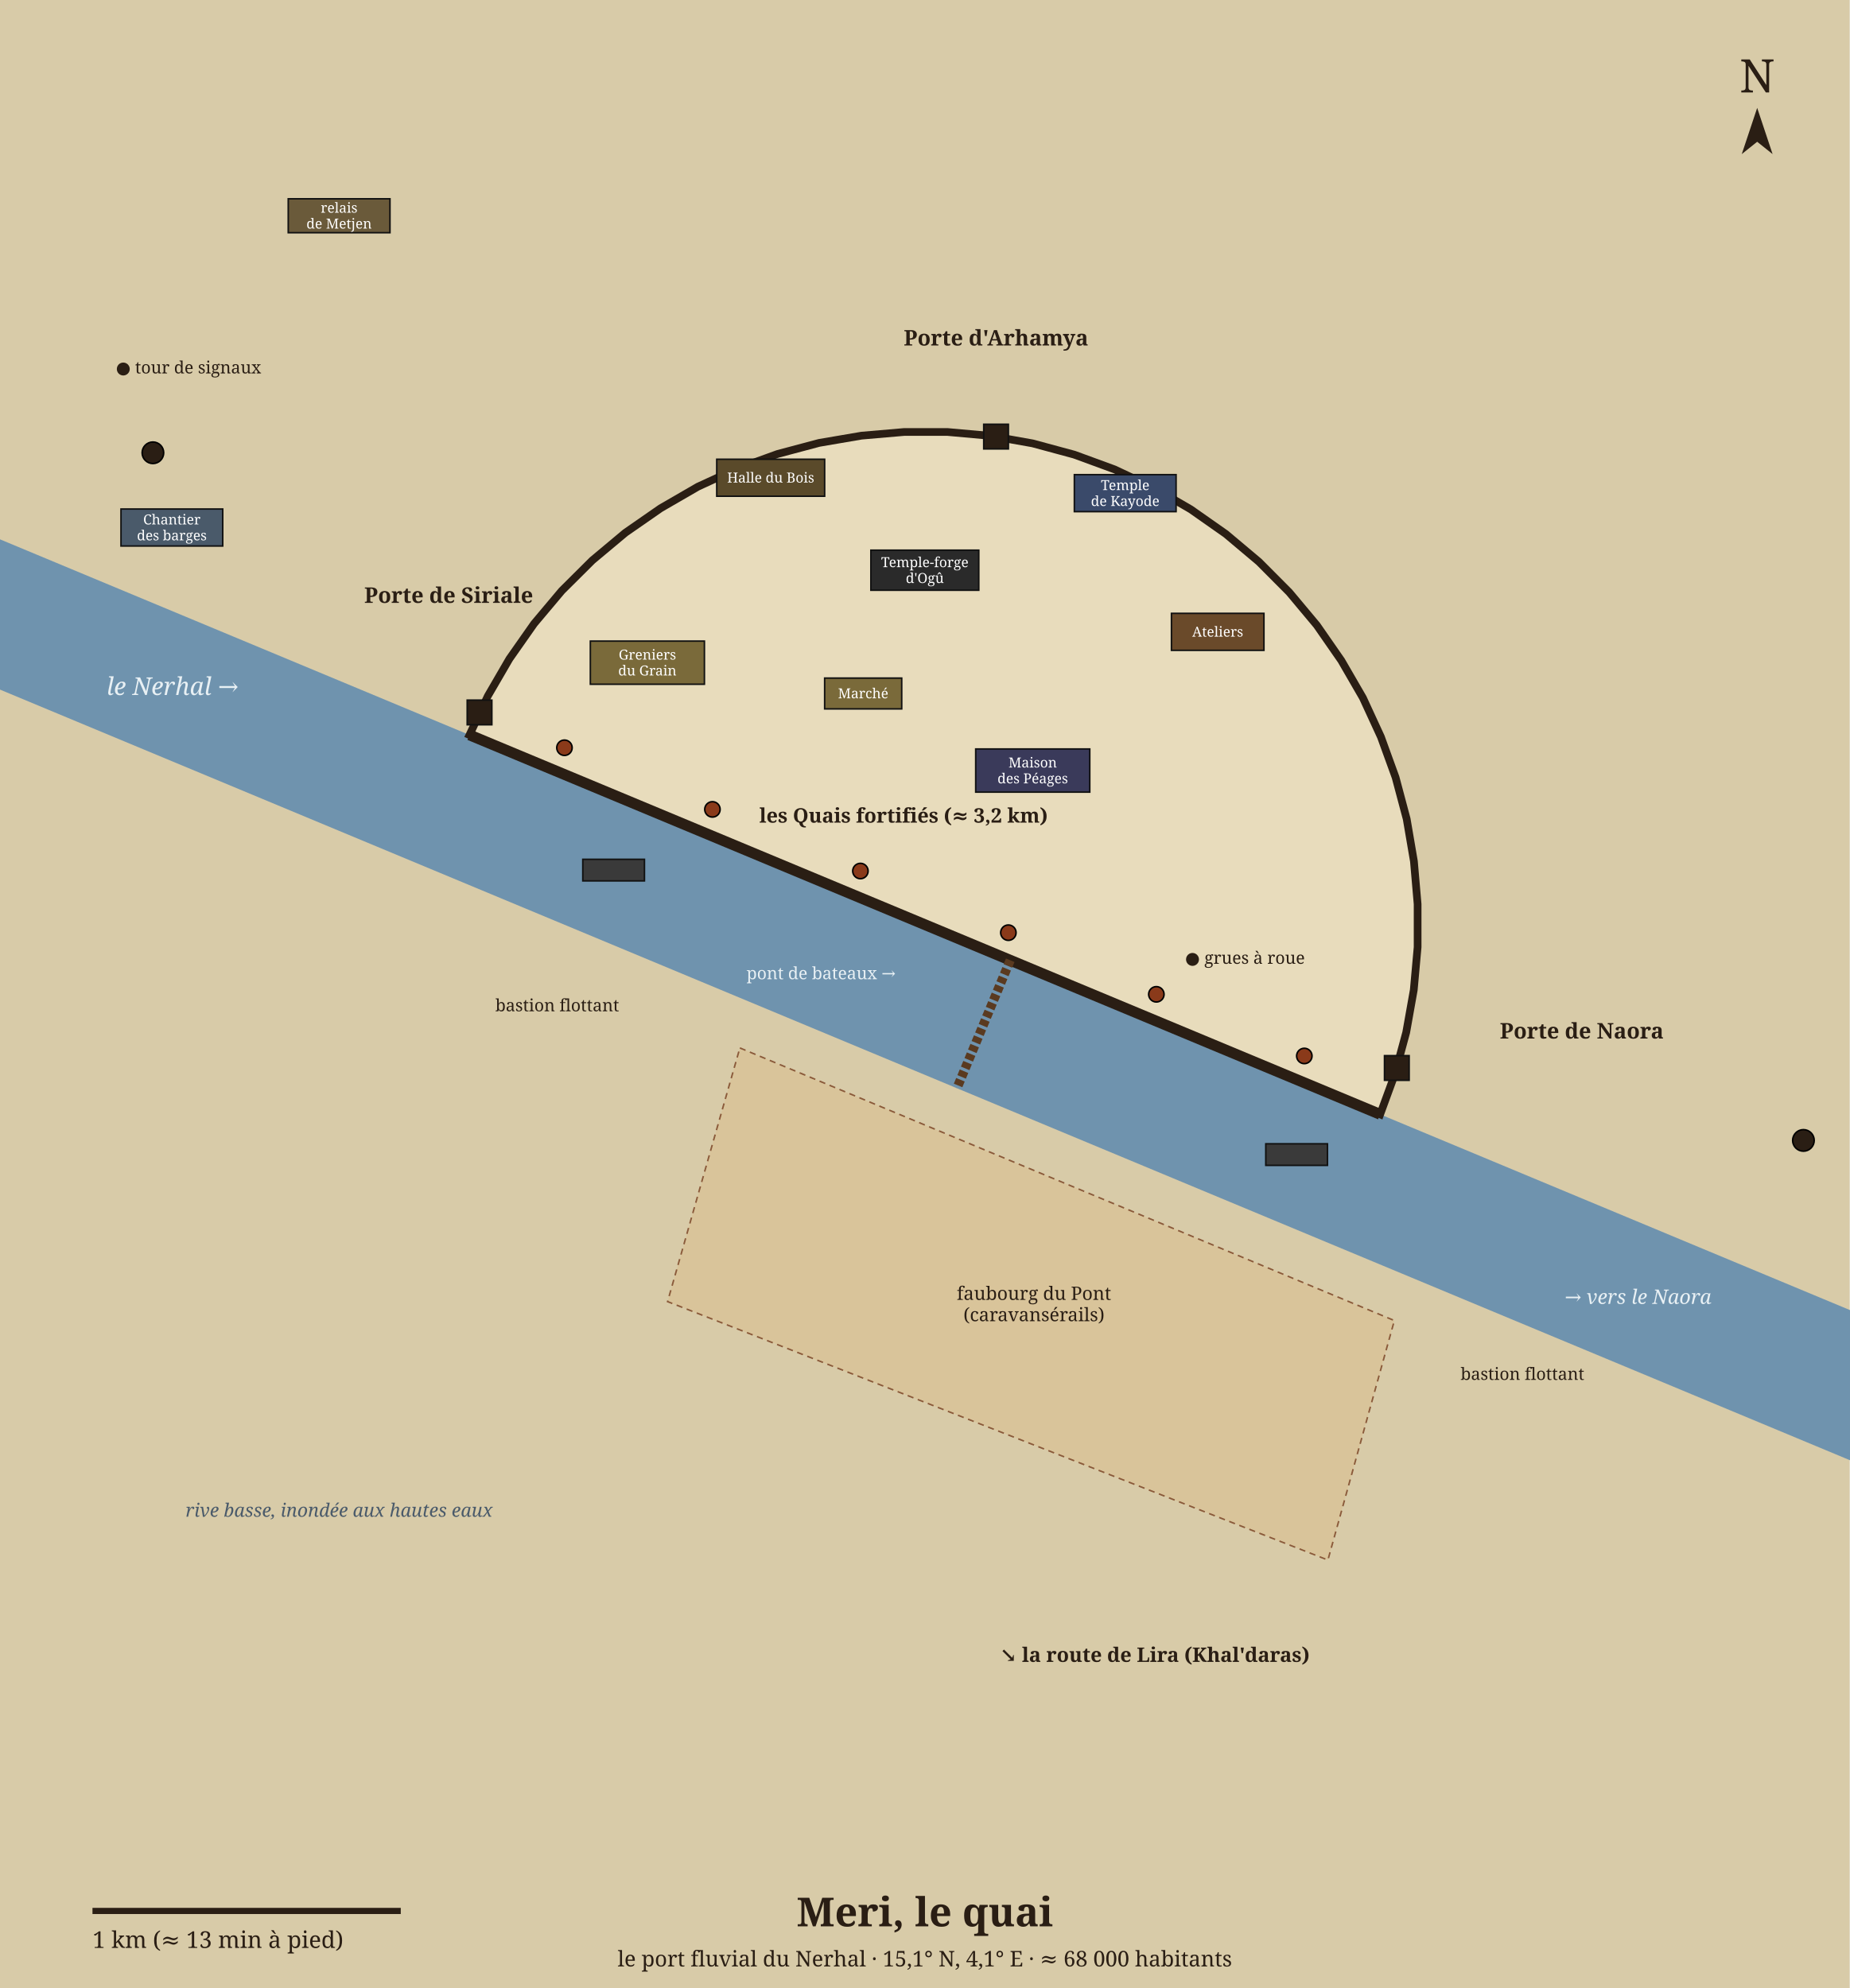
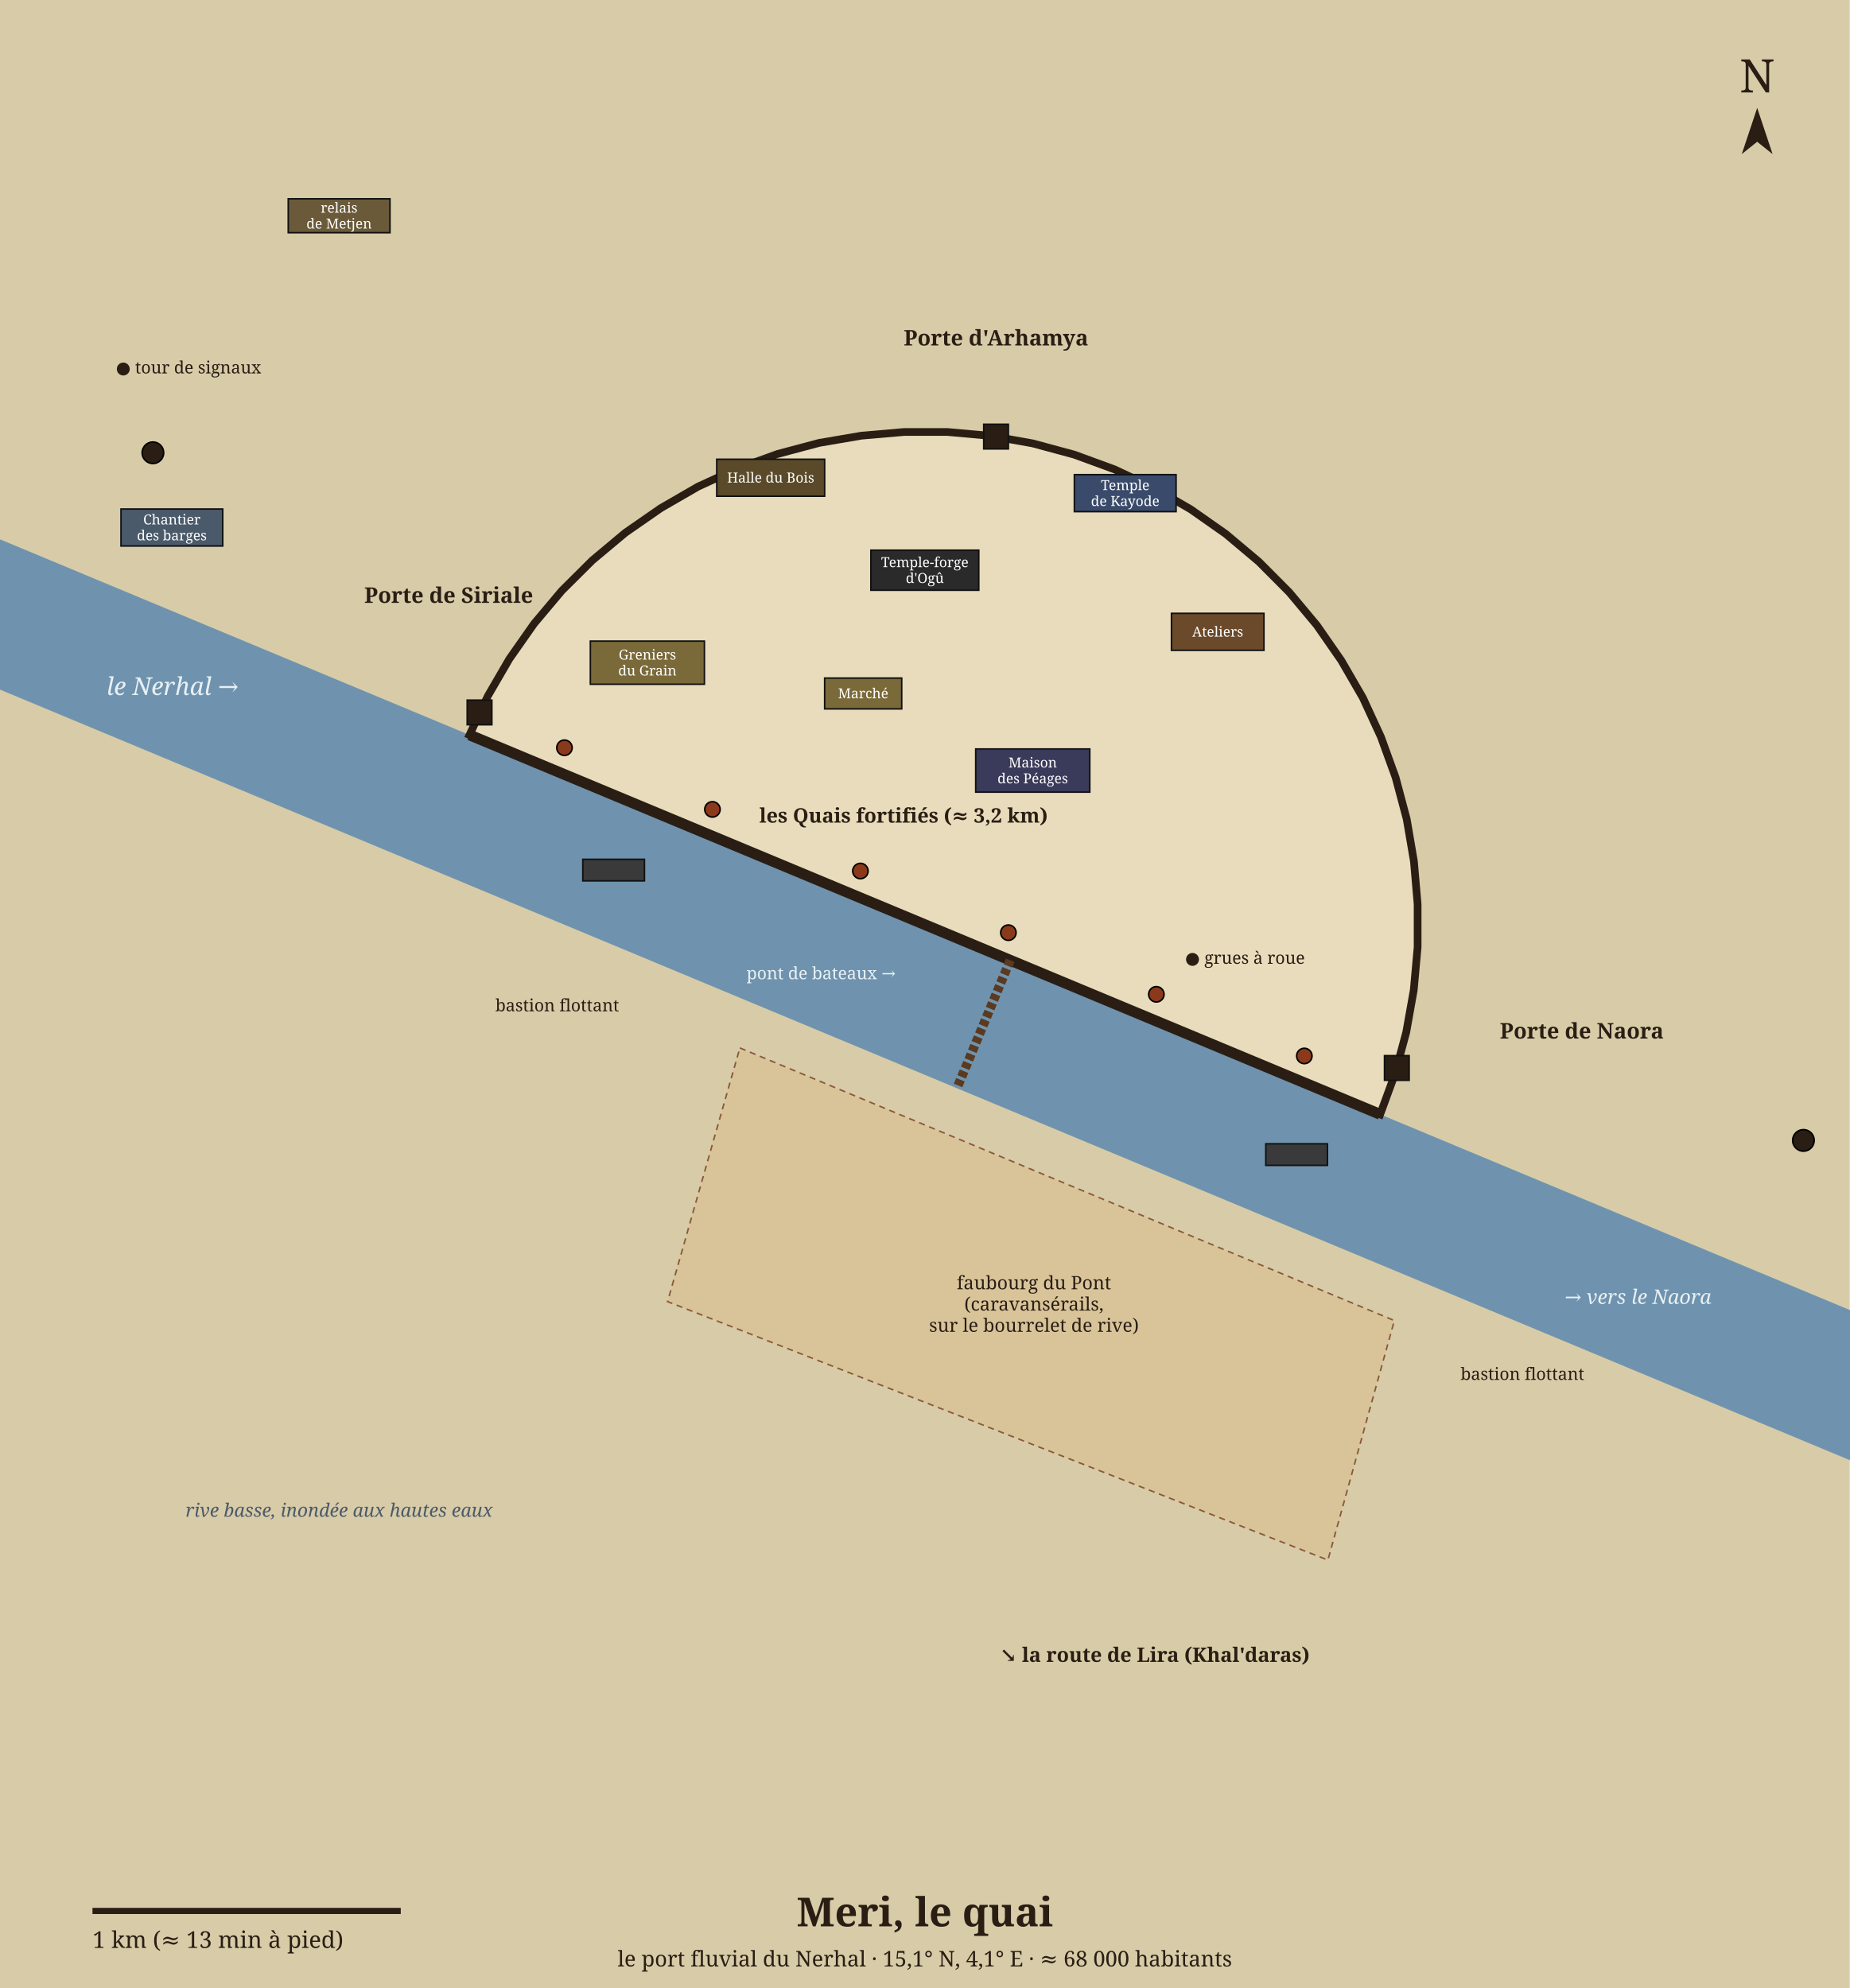
<svg xmlns="http://www.w3.org/2000/svg" viewBox="0 0 1200 1290" font-family="Georgia, serif">
  <rect width="1200" height="1290" fill="#d8cba8" />
  <polygon points="-230.8,253.8 1430.8,946.2 1396.2,1029.2 -265.4,336.9" fill="#6f93ae" stroke="none" stroke-width="1" />
  <text x="111.9" y="451.0" font-size="16" text-anchor="middle" fill="#e8f0f4" font-style="italic">le Nerhal →</text>
  <text x="1062.7" y="846.1" font-size="13" text-anchor="middle" fill="#e8f0f4" font-style="italic">→ vers le Naora</text>
  <polygon points="895.4,723.1 905.0,696.9 912.3,669.9 917.2,642.4 919.7,614.6 919.7,586.7 917.3,558.9 912.6,531.4 905.4,504.4 895.9,478.2 884.2,452.8 870.2,428.6 854.3,405.7 836.4,384.3 816.7,364.5 795.3,346.5 772.5,330.5 748.4,316.5 723.1,304.6 696.9,295.0 669.9,287.7 642.4,282.8 614.6,280.3 586.7,280.3 558.9,282.7 531.4,287.4 504.4,294.6 478.2,304.1 452.8,315.8 428.6,329.8 405.7,345.7 384.3,363.6 364.5,383.3 346.5,404.7 330.5,427.5 316.5,451.6 304.6,476.9" fill="#e8dcbc" stroke="#2a1e14" stroke-width="5" />
  <polyline points="895.4,723.1 304.6,476.9" fill="none" stroke="#2a1e14" stroke-width="7" stroke-linejoin="round" />
  <circle cx="366.2" cy="485.2" r="5" fill="#8a3a1a" stroke="#000" />
  <circle cx="462.2" cy="525.2" r="5" fill="#8a3a1a" stroke="#000" />
  <circle cx="558.2" cy="565.2" r="5" fill="#8a3a1a" stroke="#000" />
  <circle cx="654.2" cy="605.2" r="5" fill="#8a3a1a" stroke="#000" />
  <circle cx="750.2" cy="645.2" r="5" fill="#8a3a1a" stroke="#000" />
  <circle cx="846.2" cy="685.2" r="5" fill="#8a3a1a" stroke="#000" />
  <text x="807.7" y="625.4" font-size="11" text-anchor="middle" fill="#2a1e14">● grues à roue</text>
  <text x="586.2" y="533.8" font-size="13" text-anchor="middle" fill="#2a1e14" font-weight="bold">les Quais fortifiés (≈ 3,2 km)</text>
  <rect x="383.0" y="416.0" width="74" height="28" fill="#7a6a3a" stroke="#111" />
  <text x="420.0" y="428.0" font-size="9" text-anchor="middle" fill="#fff">Greniers</text>
  <text x="420.0" y="438.3" font-size="9" text-anchor="middle" fill="#fff">du Grain</text>
  <rect x="633.0" y="486.0" width="74" height="28" fill="#3a3a5a" stroke="#111" />
  <text x="670.0" y="498.0" font-size="9" text-anchor="middle" fill="#fff">Maison</text>
  <text x="670.0" y="508.3" font-size="9" text-anchor="middle" fill="#fff">des Péages</text>
  <rect x="565.0" y="357.0" width="70" height="26" fill="#2a2a2a" stroke="#111" />
  <text x="600.0" y="368.0" font-size="9" text-anchor="middle" fill="#fff">Temple-forge</text>
  <text x="600.0" y="378.3" font-size="9" text-anchor="middle" fill="#fff">d'Ogû</text>
  <rect x="465.0" y="298.0" width="70" height="24" fill="#5a4a2a" stroke="#111" />
  <text x="500.0" y="313.1" font-size="9" text-anchor="middle" fill="#fff">Halle du Bois</text>
  <rect x="760.0" y="398.0" width="60" height="24" fill="#6a4a2a" stroke="#111" />
  <text x="790.0" y="413.1" font-size="9" text-anchor="middle" fill="#fff">Ateliers</text>
  <rect x="697.0" y="308.0" width="66" height="24" fill="#3a4a6a" stroke="#111" />
  <text x="730.0" y="318.0" font-size="9" text-anchor="middle" fill="#fff">Temple</text>
  <text x="730.0" y="328.3" font-size="9" text-anchor="middle" fill="#fff">de Kayode</text>
  <rect x="535.0" y="440.0" width="50" height="20" fill="#7a6a3a" stroke="#111" />
  <text x="560.0" y="453.1" font-size="9" text-anchor="middle" fill="#fff">Marché</text>
  <rect x="303.1" y="454.3" width="16" height="16" fill="#2a1e14" stroke="#111" />
  <text x="291.1" y="391.2" font-size="14" text-anchor="middle" fill="#2a1e14" font-weight="bold">Porte de Siriale</text>
  <rect x="638.2" y="275.3" width="16" height="16" fill="#2a1e14" stroke="#111" />
  <text x="646.2" y="224.2" font-size="14" text-anchor="middle" fill="#2a1e14" font-weight="bold">Porte d'Arhamya</text>
  <rect x="898.2" y="685.0" width="16" height="16" fill="#2a1e14" stroke="#111" />
  <text x="1026.2" y="673.9" font-size="14" text-anchor="middle" fill="#2a1e14" font-weight="bold">Porte de Naora</text>
  <rect x="78.5" y="330.3" width="66" height="24" fill="#4a5a6a" stroke="#111" />
  <text x="111.5" y="340.3" font-size="9" text-anchor="middle" fill="#fff">Chantier</text>
  <text x="111.5" y="350.6" font-size="9" text-anchor="middle" fill="#fff">des barges</text>
  <rect x="187.0" y="129.0" width="66" height="22" fill="#6a5a3a" stroke="#111" />
  <text x="220.0" y="138.0" font-size="9" text-anchor="middle" fill="#fff">relais</text>
  <text x="220.0" y="148.3" font-size="9" text-anchor="middle" fill="#fff">de Metjen</text>
  <circle cx="99.2" cy="293.8" r="7" fill="#2a1e14" stroke="#000" />
  <circle cx="1170.0" cy="740.0" r="7" fill="#2a1e14" stroke="#000" />
  <text x="122.3" y="242.3" font-size="11" text-anchor="middle" fill="#2a1e14">● tour de signaux</text>
  <rect x="378.1" y="557.6" width="40" height="14" fill="#3a3a3a" stroke="#111" />
  <rect x="821.2" y="742.2" width="40" height="14" fill="#3a3a3a" stroke="#111" />
  <text x="361.5" y="656.2" font-size="11" text-anchor="middle" fill="#2a1e14">bastion flottant</text>
  <text x="987.7" y="895.4" font-size="11" text-anchor="middle" fill="#2a1e14">bastion flottant</text>
  <polyline points="655.4,623.1 620.8,706.2" fill="none" stroke="#5a3a20" stroke-width="6" stroke-linejoin="round" stroke-dasharray="4 2" />
  <text x="532.7" y="635.4" font-size="11" text-anchor="middle" fill="#e8f0f4">pont de bateaux →</text>
  <polygon points="480.0,680.0 904.6,856.9 861.5,1012.3 433.1,844.6" fill="#d9c49a" stroke="#8a5a3a" stroke-width="1" stroke-dasharray="4 3" />
-   <text x="670.8" y="843.5" font-size="12" text-anchor="middle" fill="#2a1e14">faubourg du Pont</text>
-   <text x="670.8" y="857.3" font-size="12" text-anchor="middle" fill="#2a1e14">(caravansérails)</text>
+   <text x="670.8" y="836.6" font-size="12" text-anchor="middle" fill="#2a1e14">faubourg du Pont</text>
+   <text x="670.8" y="850.4" font-size="12" text-anchor="middle" fill="#2a1e14">(caravansérails,</text>
+   <text x="670.8" y="864.2" font-size="12" text-anchor="middle" fill="#2a1e14">sur le bourrelet de rive)</text>
  <text x="749.2" y="1078.4" font-size="13" text-anchor="middle" fill="#2a1e14" font-weight="bold">↘ la route de Lira (Khal'daras)</text>
  <text x="220.0" y="984.2" font-size="12" text-anchor="middle" fill="#4a5a6a" font-style="italic">rive basse, inondée aux hautes eaux</text>
  <line x1="60" y1="1240" x2="260" y2="1240" stroke="#2a1e14" stroke-width="4" />
  <text x="60" y="1264" font-size="15" fill="#2a1e14">1 km (≈ 13 min à pied)</text>
  <text x="1140" y="60" font-size="30" text-anchor="middle" fill="#2a1e14">N</text>
  <polygon points="1140,70 1130,100 1140,92 1150,100" fill="#2a1e14" />
  <text x="600.0" y="1250" font-size="26" text-anchor="middle" fill="#2a1e14" font-weight="bold">Meri, le quai</text>
  <text x="600.0" y="1276" font-size="14" text-anchor="middle" fill="#2a1e14">le port fluvial du Nerhal · 15,1° N, 4,1° E · ≈ 68 000 habitants</text>
</svg>
